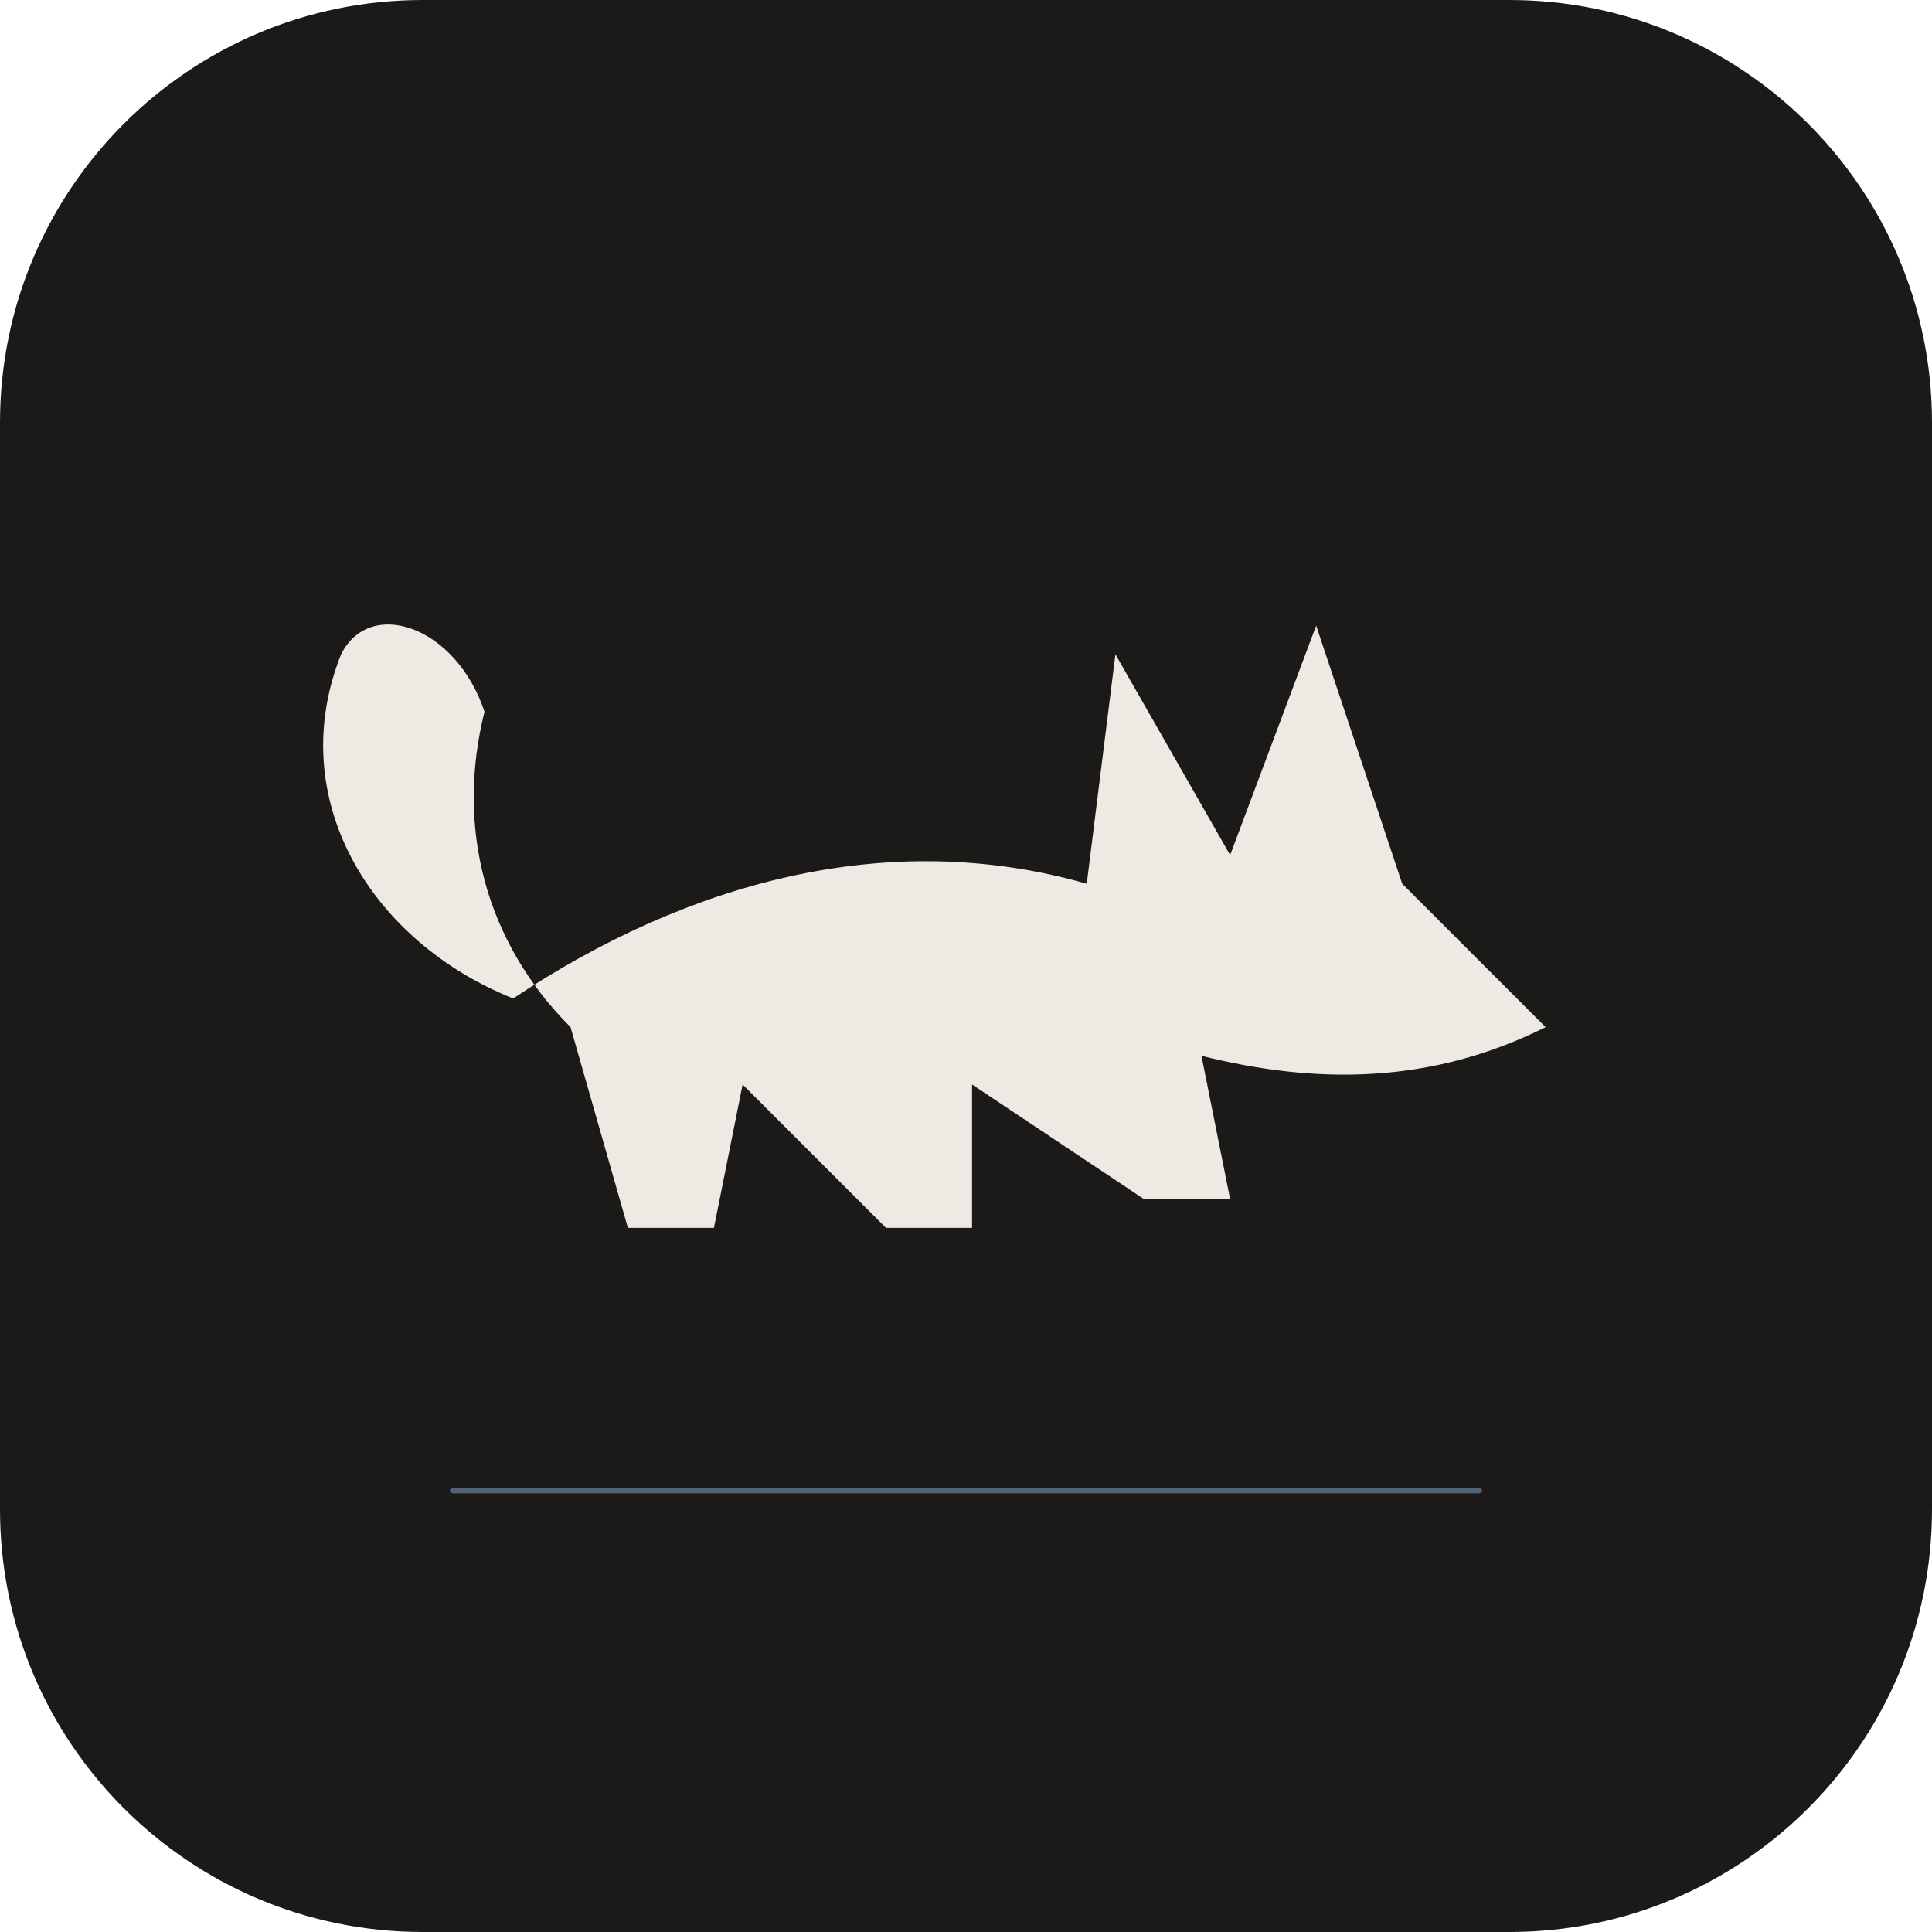
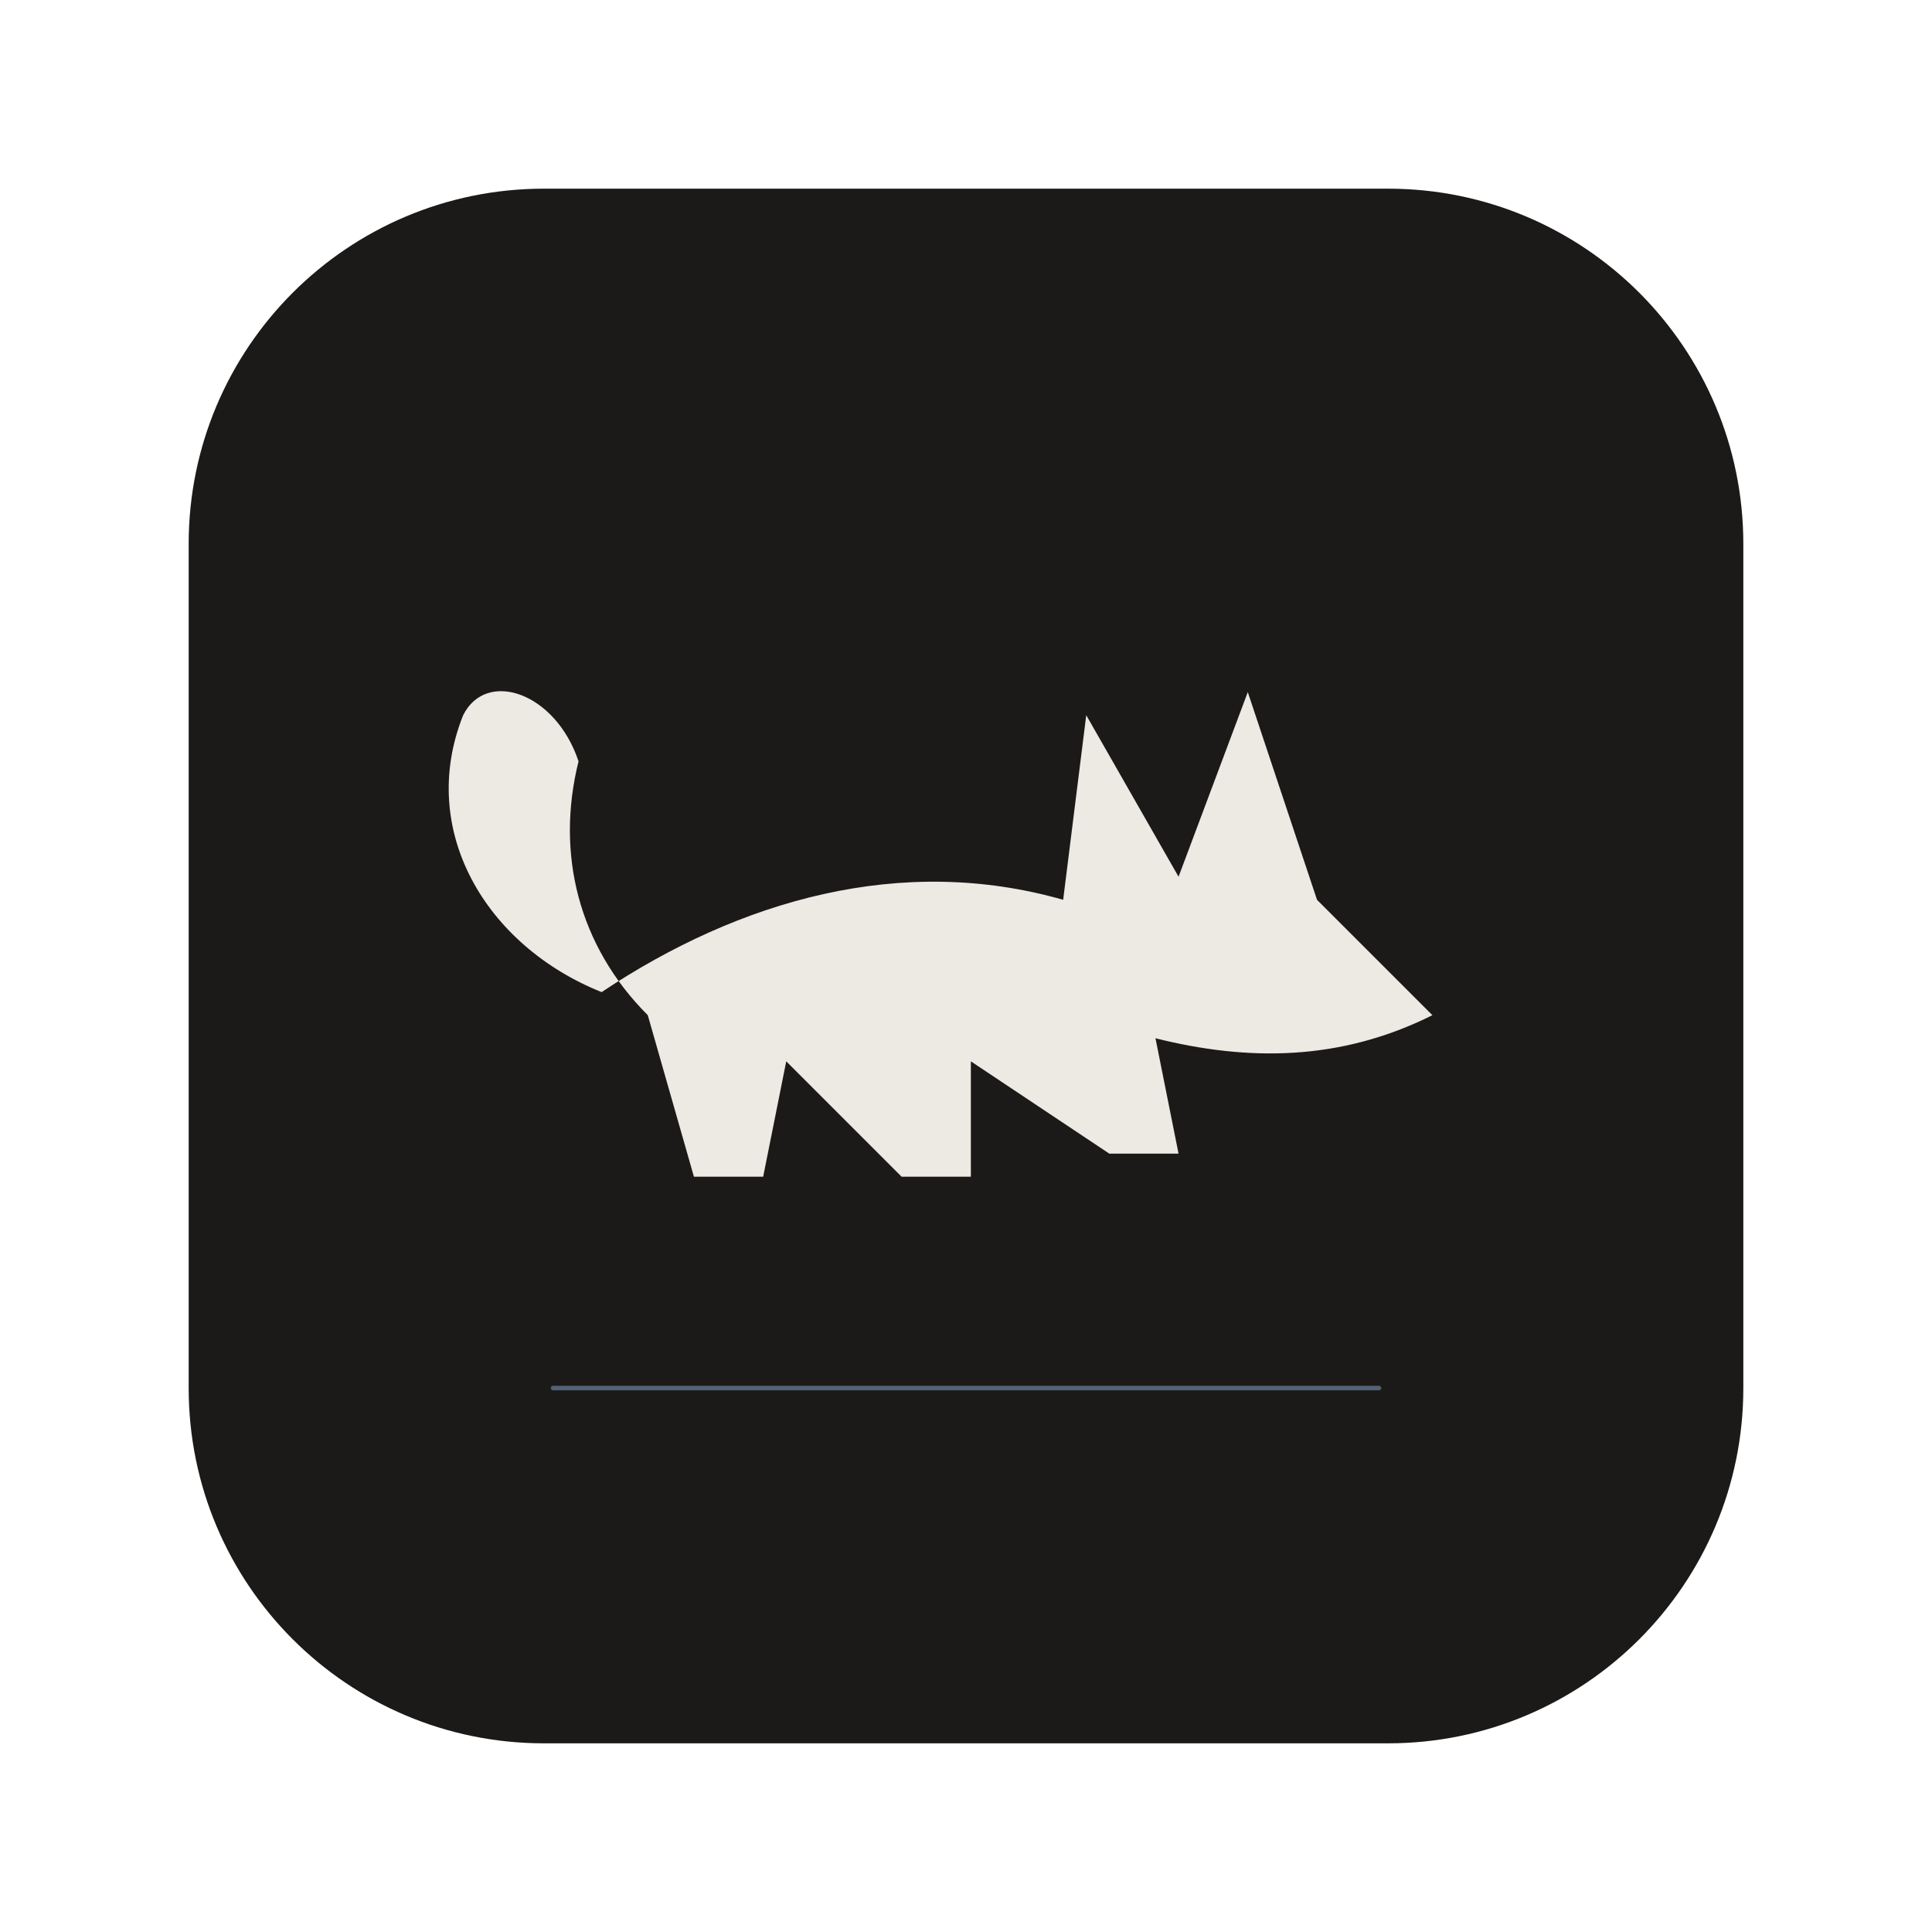
<svg xmlns="http://www.w3.org/2000/svg" width="1024" height="1024" viewBox="0 0 1024 1024">
-   <defs>
-     <clipPath id="r">
-       <rect x="0" y="0" width="1024" height="1024" rx="224" ry="224" />
-     </clipPath>
-   </defs>
-   <g clip-path="url(#r)">
-     <rect x="0" y="0" width="1024" height="1024" rx="224" ry="224" fill="#1C1A18" />
-     <line x1="240" y1="790" x2="784" y2="790" stroke="#7A9CC0" stroke-width="3" stroke-linecap="round" opacity="0.55" />
-     <g transform="translate(120,210) scale(7.6)">
-       <path d="M 90 42 L 82 34 L 76 16 L 70 32 L 62 18 L 60 34 C 46 30, 32 34, 20 42 C 10 38, 4 28, 8 18 C 10 14, 16 16, 18 22 C 16 30, 18 38, 24 44 L 28 58 L 34 58 L 36 48 L 46 58 L 52 58 L 52 48 L 64 56 L 70 56 L 68 46 C 76 48, 84 48, 92 44 Z" fill="#EDE9E3" />
+   <g transform="translate(100 100) scale(0.8046875)">
+     <defs>
+       <clipPath id="r">
+         <rect x="0" y="0" width="1024" height="1024" rx="234" ry="234" />
+       </clipPath>
+     </defs>
+     <g clip-path="url(#r)">
+       <rect x="0" y="0" width="1024" height="1024" rx="234" ry="234" fill="#1C1A18" />
+       <line x1="240" y1="790" x2="784" y2="790" stroke="#7A9CC0" stroke-width="3" stroke-linecap="round" opacity="0.55" />
+       <g transform="translate(120,210) scale(7.6)">
+         <path d="M 90 42 L 82 34 L 76 16 L 70 32 L 62 18 L 60 34 C 46 30, 32 34, 20 42 C 10 38, 4 28, 8 18 C 10 14, 16 16, 18 22 C 16 30, 18 38, 24 44 L 28 58 L 34 58 L 36 48 L 46 58 L 52 58 L 52 48 L 64 56 L 70 56 L 68 46 C 76 48, 84 48, 92 44 Z" fill="#EDE9E3" />
+       </g>
    </g>
  </g>
</svg>
